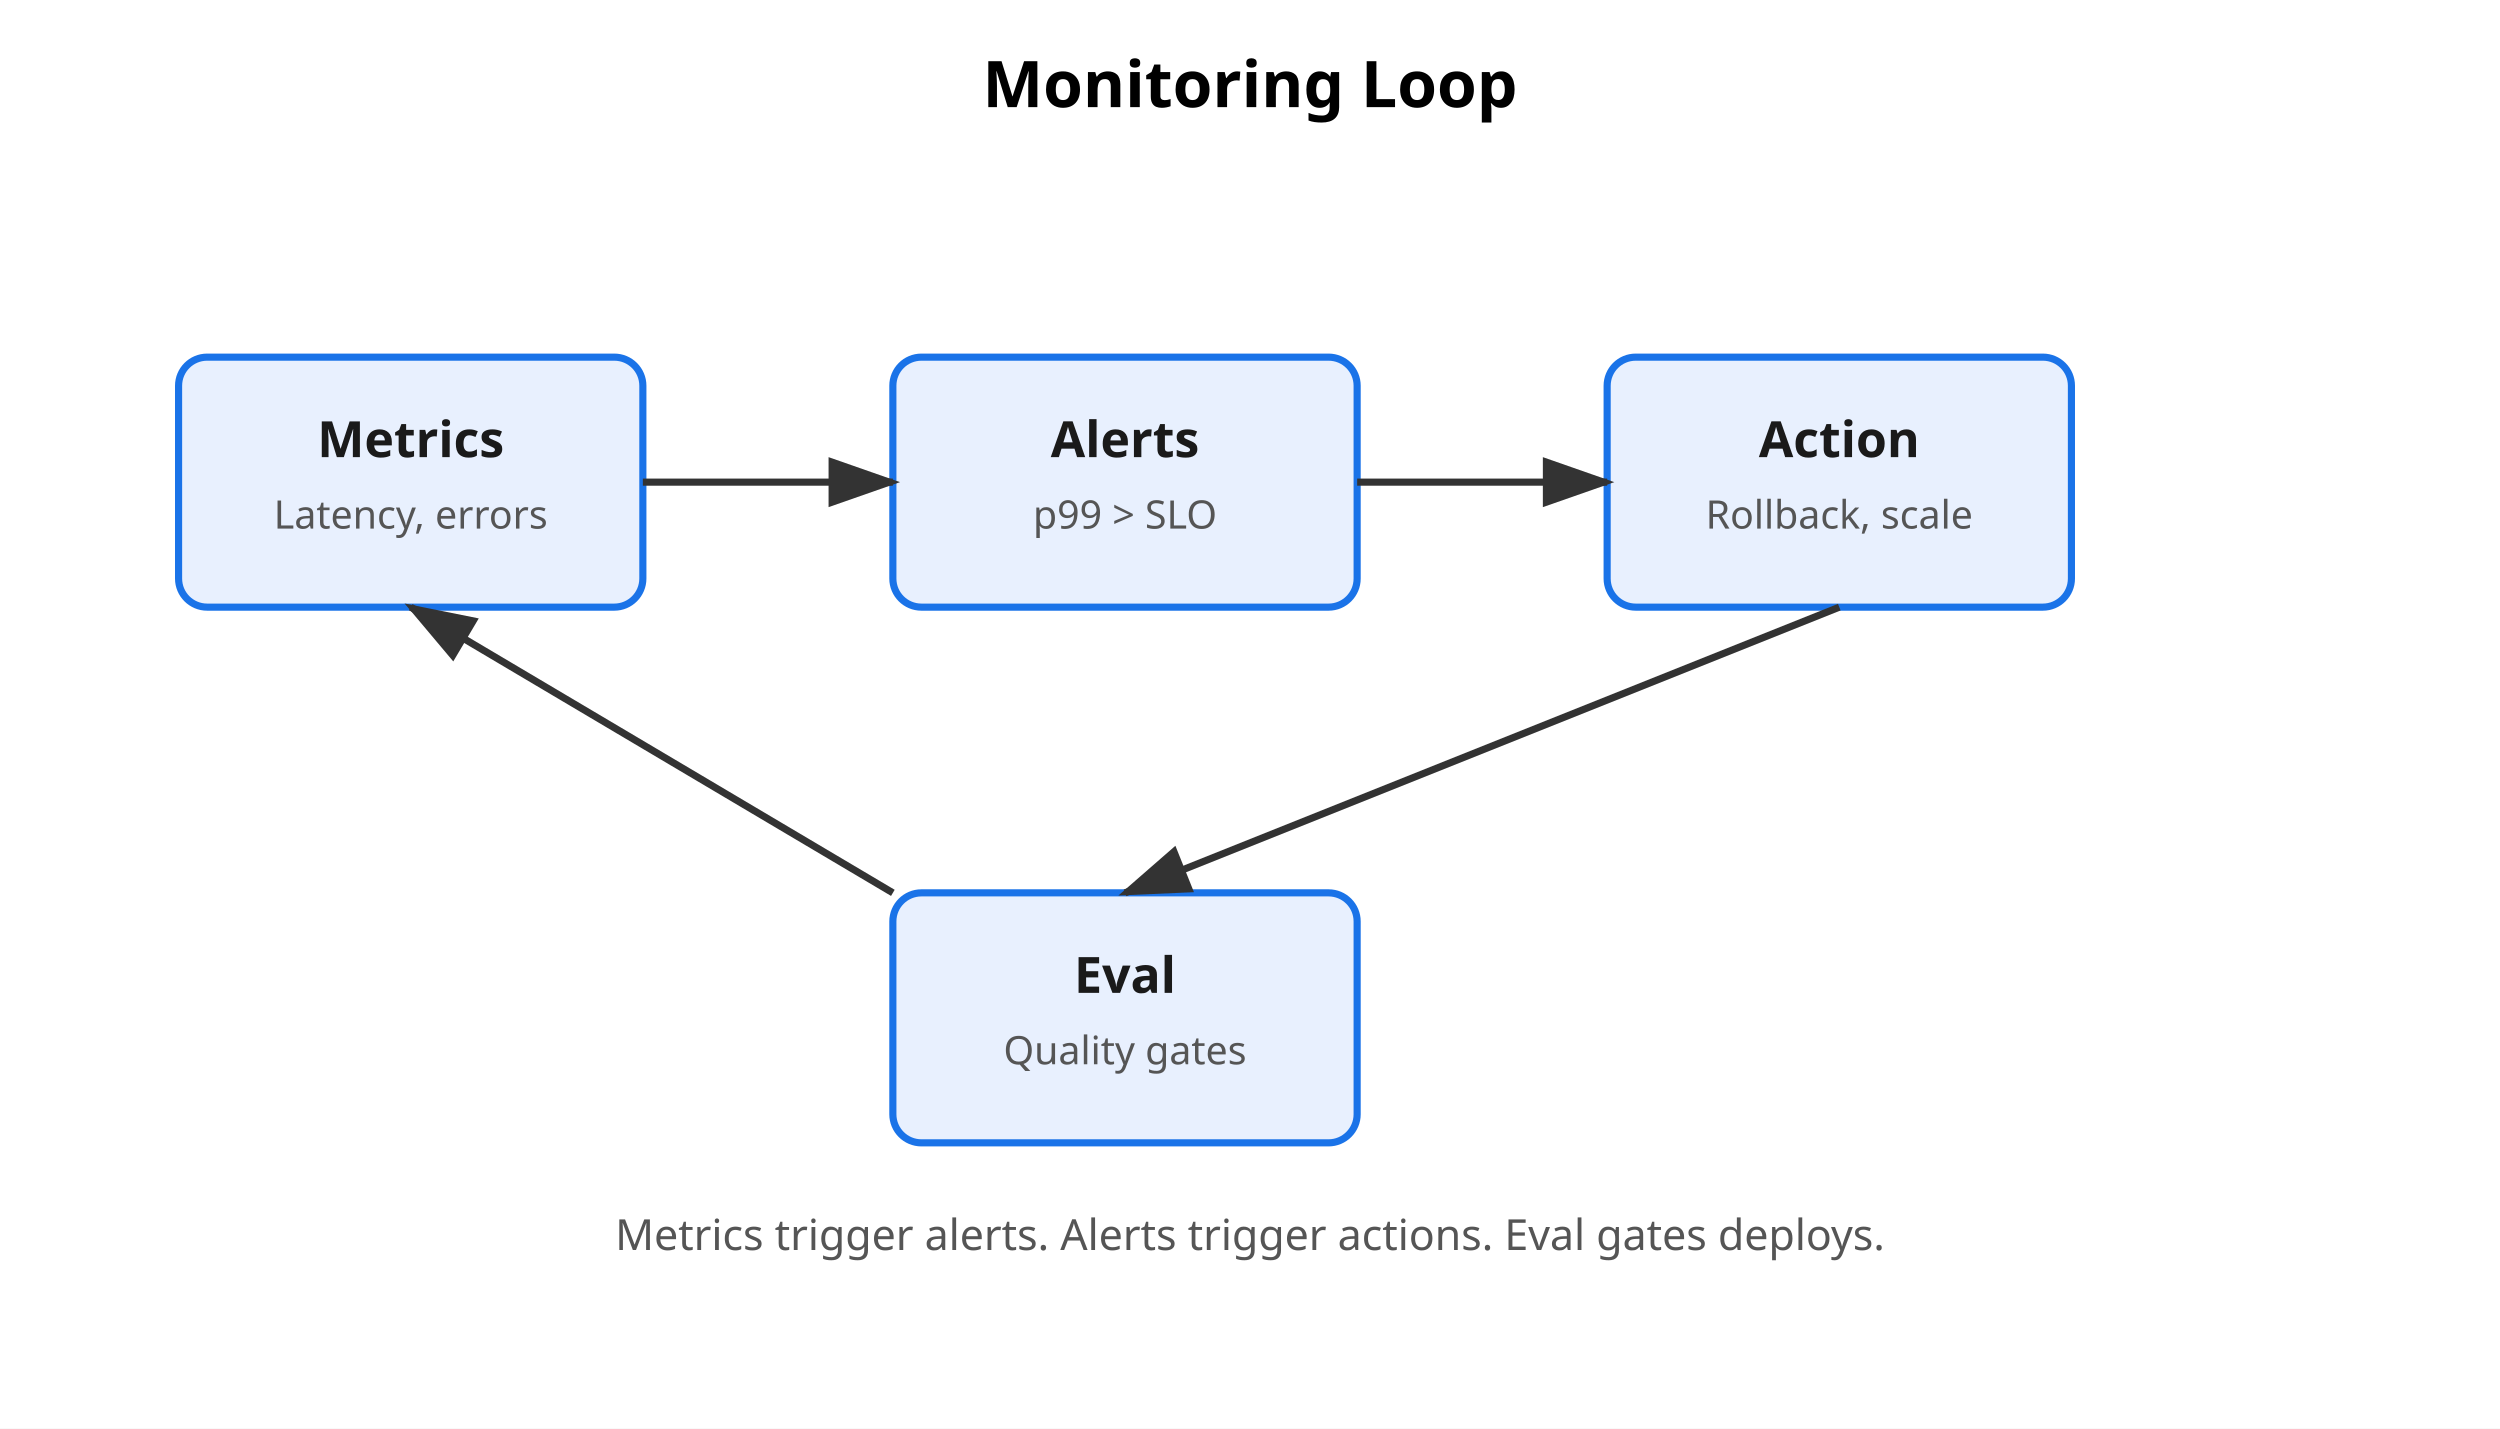
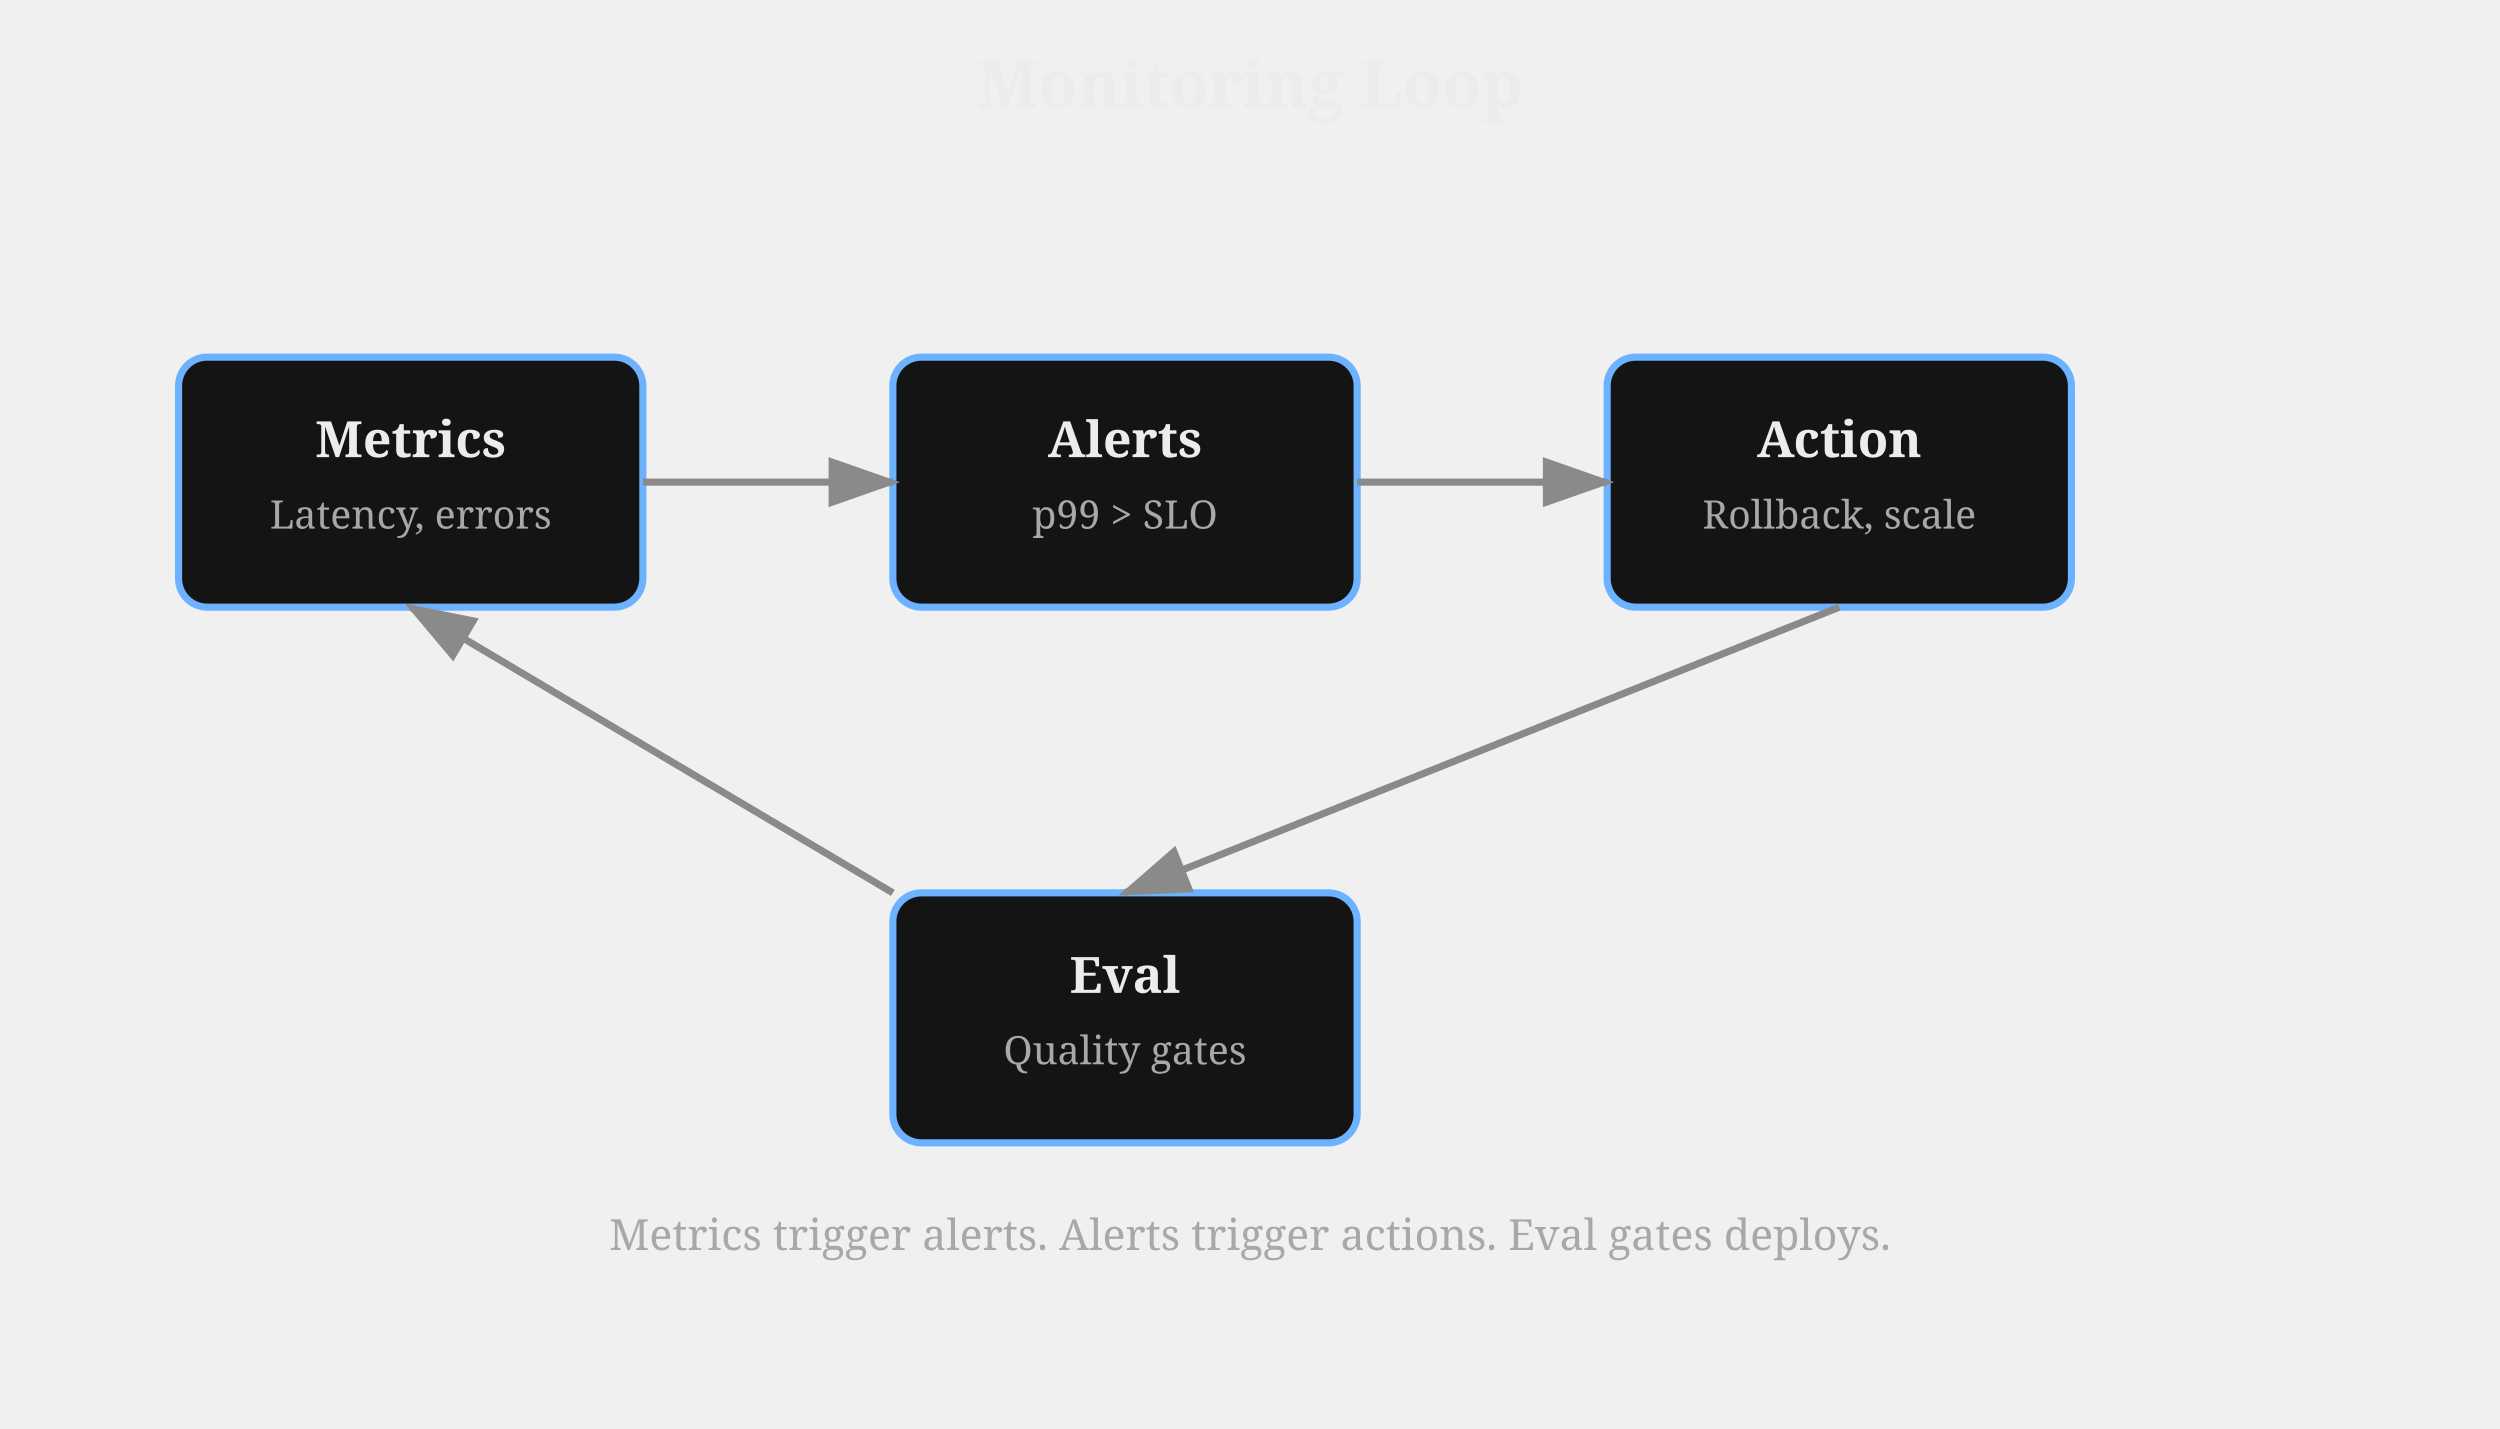
- <svg xmlns="http://www.w3.org/2000/svg" width="700" height="400" viewBox="0 0 700 400" font-family="sans-serif">
-   <rect width="700" height="400" fill="#ffffff" />
+ <svg xmlns="http://www.w3.org/2000/svg" width="700" height="400" viewBox="0 0 700 400" font-family="'Charis SIL',Georgia,serif">
  <defs>
    <marker id="arrowhead" markerWidth="10" markerHeight="7" refX="9" refY="3.5" orient="auto">
-       <polygon points="0 0, 10 3.5, 0 7" fill="#333" />
+       <polygon points="0 0, 10 3.5, 0 7" fill="#8a8a8a" />
    </marker>
  </defs>
-   <text x="350" y="30" text-anchor="middle" font-size="18" font-weight="bold">Monitoring Loop</text>
-   <rect x="50" y="100" width="130" height="70" rx="8" fill="#e8f0fe" stroke="#1a73e8" stroke-width="2" />
-   <text x="115.0" y="128" text-anchor="middle" font-size="14" font-weight="bold" fill="#1a1a1a">Metrics</text>
-   <text x="115.0" y="148" text-anchor="middle" font-size="11" fill="#555">Latency, errors</text>
-   <rect x="250" y="100" width="130" height="70" rx="8" fill="#e8f0fe" stroke="#1a73e8" stroke-width="2" />
-   <text x="315.0" y="128" text-anchor="middle" font-size="14" font-weight="bold" fill="#1a1a1a">Alerts</text>
-   <text x="315.0" y="148" text-anchor="middle" font-size="11" fill="#555">p99 &gt; SLO</text>
-   <rect x="450" y="100" width="130" height="70" rx="8" fill="#e8f0fe" stroke="#1a73e8" stroke-width="2" />
-   <text x="515.0" y="128" text-anchor="middle" font-size="14" font-weight="bold" fill="#1a1a1a">Action</text>
-   <text x="515.0" y="148" text-anchor="middle" font-size="11" fill="#555">Rollback, scale</text>
-   <rect x="250" y="250" width="130" height="70" rx="8" fill="#e8f0fe" stroke="#1a73e8" stroke-width="2" />
-   <text x="315.0" y="278" text-anchor="middle" font-size="14" font-weight="bold" fill="#1a1a1a">Eval</text>
-   <text x="315.0" y="298" text-anchor="middle" font-size="11" fill="#555">Quality gates</text>
-   <line x1="180" y1="135" x2="250" y2="135" stroke="#333" stroke-width="2" marker-end="url(#arrowhead)" />
-   <line x1="380" y1="135" x2="450" y2="135" stroke="#333" stroke-width="2" marker-end="url(#arrowhead)" />
-   <line x1="515" y1="170" x2="315" y2="250" stroke="#333" stroke-width="2" marker-end="url(#arrowhead)" />
-   <line x1="250" y1="250" x2="115" y2="170" stroke="#333" stroke-width="2" marker-end="url(#arrowhead)" />
-   <text x="350" y="350" text-anchor="middle" font-size="12" fill="#555">Metrics trigger alerts. Alerts trigger actions. Eval gates deploys.</text>
+   <text x="350" y="30" text-anchor="middle" font-size="18" font-weight="bold" style="fill:#ececec">Monitoring Loop</text>
+   <rect x="50" y="100" width="130" height="70" rx="8" fill="#141414" stroke="#6cb2ff" stroke-width="2" />
+   <text x="115.0" y="128" text-anchor="middle" font-size="14" font-weight="bold" fill="#ececec">Metrics</text>
+   <text x="115.0" y="148" text-anchor="middle" font-size="11" fill="#a8a8a8">Latency, errors</text>
+   <rect x="250" y="100" width="130" height="70" rx="8" fill="#141414" stroke="#6cb2ff" stroke-width="2" />
+   <text x="315.0" y="128" text-anchor="middle" font-size="14" font-weight="bold" fill="#ececec">Alerts</text>
+   <text x="315.0" y="148" text-anchor="middle" font-size="11" fill="#a8a8a8">p99 &gt; SLO</text>
+   <rect x="450" y="100" width="130" height="70" rx="8" fill="#141414" stroke="#6cb2ff" stroke-width="2" />
+   <text x="515.0" y="128" text-anchor="middle" font-size="14" font-weight="bold" fill="#ececec">Action</text>
+   <text x="515.0" y="148" text-anchor="middle" font-size="11" fill="#a8a8a8">Rollback, scale</text>
+   <rect x="250" y="250" width="130" height="70" rx="8" fill="#141414" stroke="#6cb2ff" stroke-width="2" />
+   <text x="315.0" y="278" text-anchor="middle" font-size="14" font-weight="bold" fill="#ececec">Eval</text>
+   <text x="315.0" y="298" text-anchor="middle" font-size="11" fill="#a8a8a8">Quality gates</text>
+   <line x1="180" y1="135" x2="250" y2="135" stroke="#8a8a8a" stroke-width="2" marker-end="url(#arrowhead)" />
+   <line x1="380" y1="135" x2="450" y2="135" stroke="#8a8a8a" stroke-width="2" marker-end="url(#arrowhead)" />
+   <line x1="515" y1="170" x2="315" y2="250" stroke="#8a8a8a" stroke-width="2" marker-end="url(#arrowhead)" />
+   <line x1="250" y1="250" x2="115" y2="170" stroke="#8a8a8a" stroke-width="2" marker-end="url(#arrowhead)" />
+   <text x="350" y="350" text-anchor="middle" font-size="12" fill="#a8a8a8">Metrics trigger alerts. Alerts trigger actions. Eval gates deploys.</text>
</svg>
